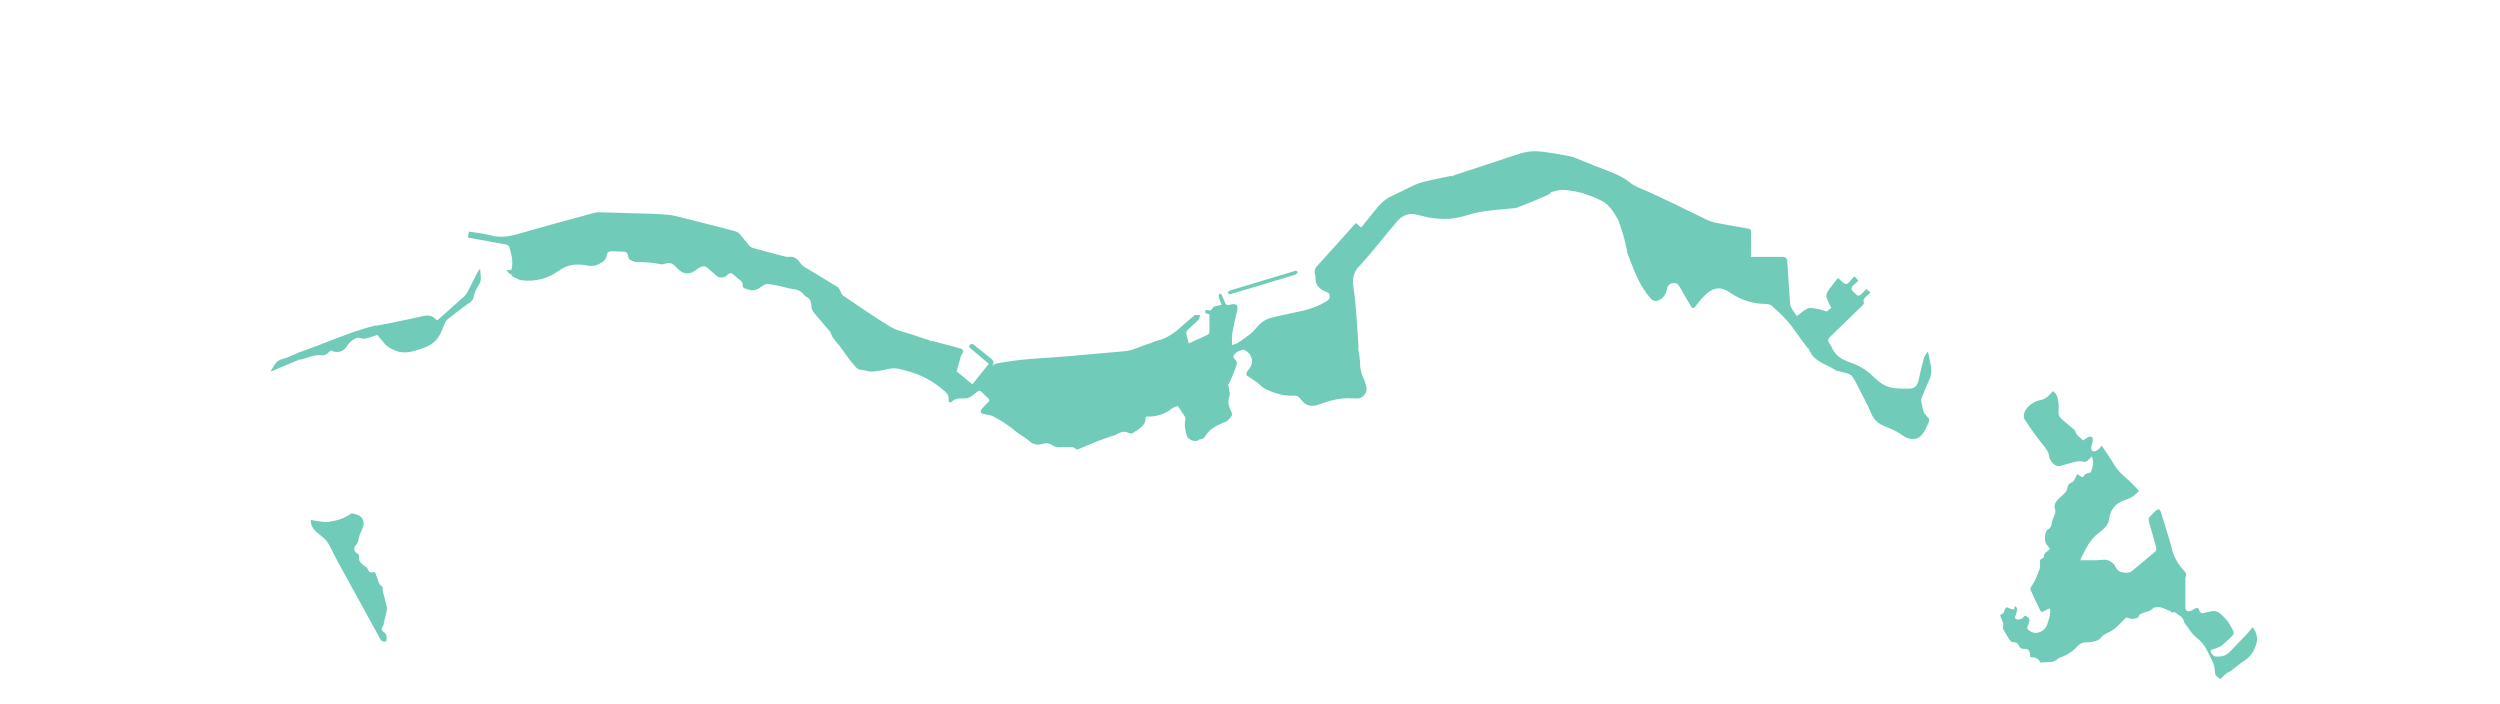
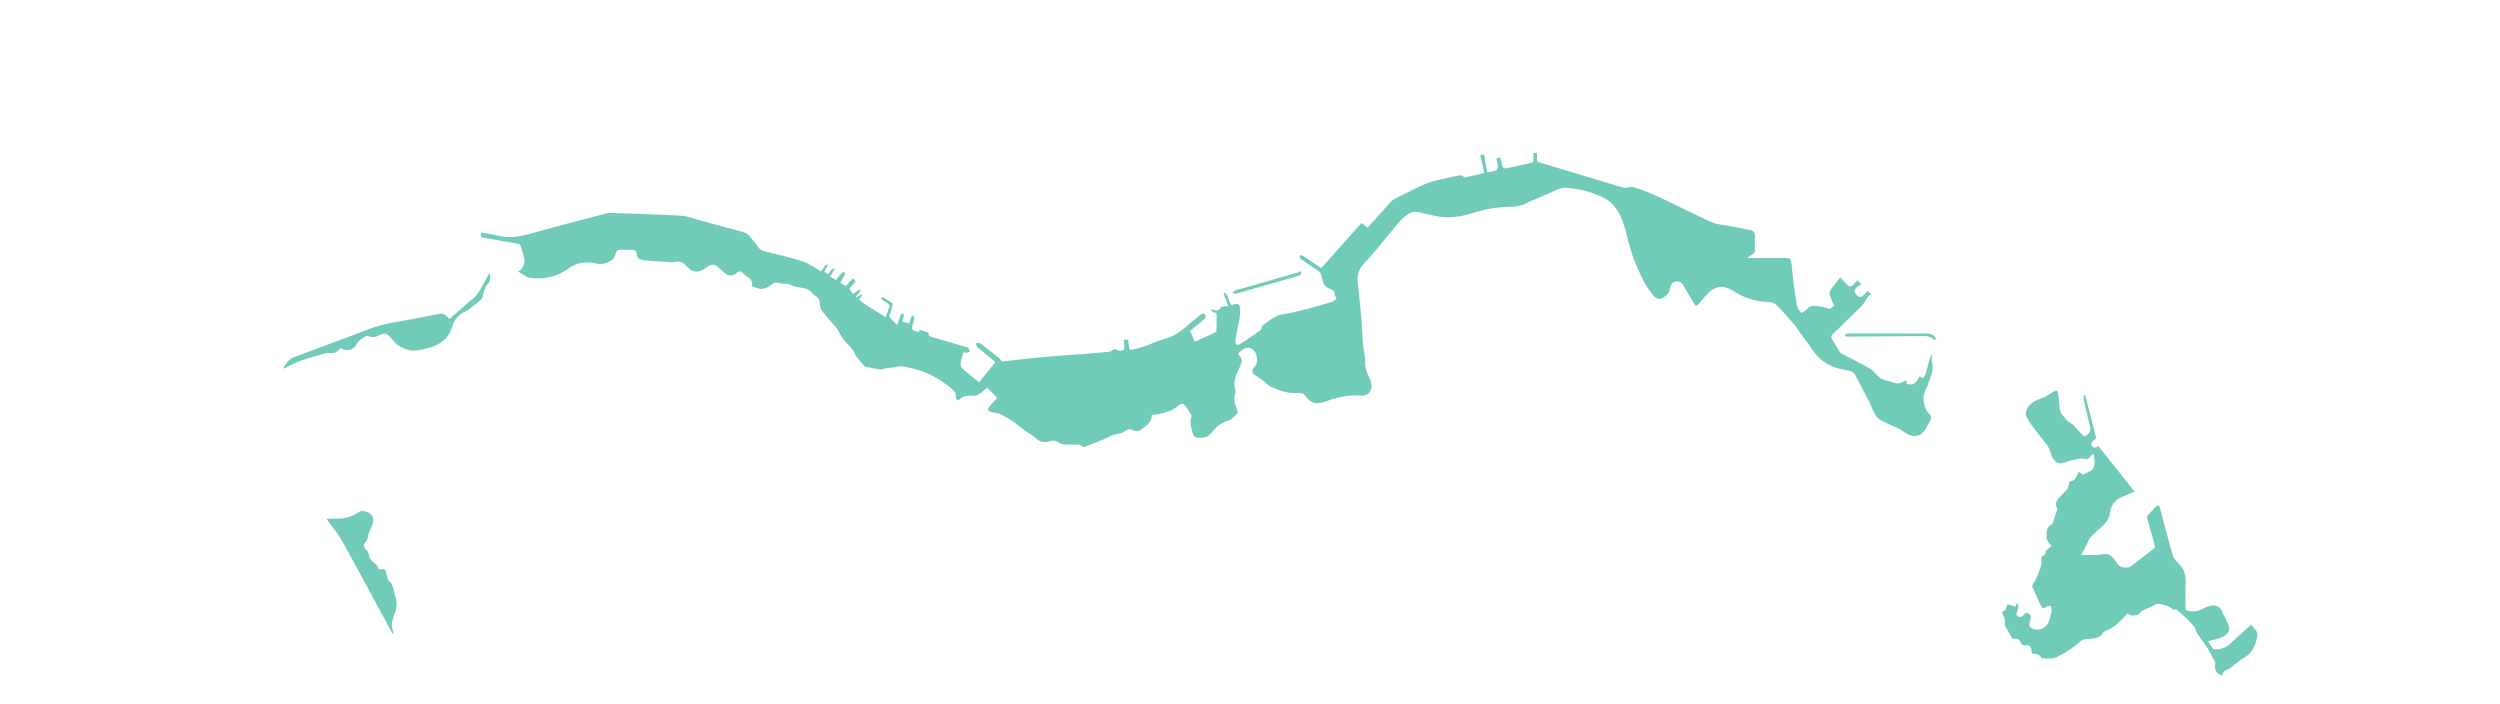
<svg xmlns="http://www.w3.org/2000/svg" width="3840" height="1080" version="1.1" id="圖層_1" x="0px" y="0px" viewBox="0 0 3840 1080" style="enable-background:new 0 0 3840 1080;" xml:space="preserve">
  <style type="text/css">
	.st0{fill:#70CCB8;}
</style>
  <g>
-     <path class="st0" d="M3460,963.3c-2.9,3.5-5.4,7-8.3,10.1c-8.9,9.4-18.1,18.7-27,28.1c-6,6.3-13.6,7.4-21.5,6.9   c-3.7-0.2-9-6.7-7.4-9.2c1.2-1.9,4.8-2.2,7.4-3.3c3.1-1.3,6.6-2.1,9.1-4.1c5.3-4.2,10.1-9.1,15-13.6c2.9-2.7,4.8-5.7,2.7-9.6   c-2.9-5.3-5.5-11.1-9.4-15.6c-14-16.3-17.1-16.4-33.8-11.8c-4.8,1.3-7.3,1.1-8.9-4.1c-1.2-3.9-3.7-4.2-7.3-1.8   c-2,1.4-4.3,2.5-6.6,3.3c-3.7,1.3-7.2-0.8-7.2-4.8c-0.2-15.3-0.1-30.7,0-46c0-0.8,0.2-1.7,0.6-2.4c1.4-2.8,0.7-4.9-1.3-7.1   c-9.4-10.1-16.8-21.3-20-35c-1.7-7.4-4.1-14.7-6.3-22c-3.5-11.6-6.8-23.2-10.7-34.7c-1.6-4.8-4.5-5.2-8.3-1.8   c-2.7,2.5-4.9,5.5-7.7,7.8c-3.2,2.7-3.3,5.5-2.2,9.2c3.9,13.4,7.6,26.8,11.2,40.2c0.4,1.4-0.3,3.9-1.4,4.9   c-12,10.3-24.1,20.5-36.4,30.5c-1.7,1.4-4.4,2.1-6.7,2.3c-8.2,0.5-15-1.7-18.7-9.9c-0.7-1.5-1.5-3.2-2.8-4.1   c-3.2-2.2-6.5-5.2-10-5.7c-5.5-0.7-11.2,0.5-16.9,0.6c-7.7,0.1-15.5,0-23.6,0c0.4-1.6,0.6-2.7,1.1-3.7c7-13.9,13.5-28.2,26.5-38   c3.7-2.8,7.5-5.7,10.5-9.2c2.5-2.9,5.1-6.6,5.5-10.2c1.9-16.8,9.9-27.1,26.1-31.9c8-2.4,14.4-7.2,20.3-13.5   c-5.2-5.4-9.9-10.8-15.2-15.6c-8.5-7.7-17.3-14.9-23.3-25.1c-5.6-9.8-12.3-19-18.8-28.9c-2.3,2.5-4,5.1-6.4,6.7   c-2.1,1.4-4.9,2.2-7.4,2.1c-0.9,0-2.5-3.4-2.4-5.2c0.1-2.8,1.4-5.6,1.9-8.4c0.4-2.5,0.8-5.3,0-7.5c-0.4-1-4-1.9-5.5-1.3   c-3.1,1.2-5.8,3.6-8.9,5.6c-3.6-4.1-9.7-6.9-11.8-13.7c-0.8-2.5-3.8-4.5-6.1-6.4c-5.1-4.4-10.5-8.5-15.4-13.1   c-3.4-3.1-5-7.2-4.4-12.1c0.4-3.8,0.4-7.7,0-11.5c-0.8-7.4-2-14.8-8.9-18.9c-5.1,6.3-10.1,12-18.4,13.6   c-9.8,1.8-17.4,7.1-23.2,15.2c-2.8,3.9-3.9,11.2-1.9,14.1c4.3,6.4,8.5,13,13,19.2c5.5,7.6,11.3,15.1,17.2,22.5   c3.6,4.6,7,9,7.7,15.2c0.4,3.3,2.3,6.6,4.4,9.3c3.5,4.6,8.1,7.2,14.3,5.4c7.6-2.3,15.2-4.6,23-6.3c3.4-0.7,7.2-0.6,10.6,0.1   c3.2,0.7,5.4,0.2,7.5-2.2c1.8-2,3.9-3.7,6.2-5.8c0.7,4.1,1.9,7.4,1.6,10.5c-0.4,4.5-1.6,9.1-3.2,13.4c-0.4,1.2-3.8,1-5.6,1.9   c-1.8,0.8-4.1,1.7-4.9,3.3c-2.2,4.2-4.4,2.2-6.7,0.5c-1-0.7-2.1-1.4-3.7-2.5c-1.6,2.9-3,5.5-4.4,8.1c-0.8,1.4-1.5,3.6-2.7,4   c-6,1.8-7.9,5.5-9,11.6c-0.7,4-5.6,7.4-9,10.7c-5.5,5.3-12.1,10.7-9.5,18.9c1.8,5.5-0.1,8.8-2,13c-1.3,3-2.5,6.2-2.8,9.4   c-0.4,4.6-2.4,7.6-6.5,9.8c-4.5,2.4-5.4,18.8-1.6,22.5c2.2,2.1,3.7,4.8,5.5,7.1c-4.5,4.2-10.1,6.1-9.7,12.5c0,0.6-1.2,1.6-2.1,1.9   c-4.6,1.4-3.9,4.7-3.6,8.4c0.3,2.9-0.1,6.2-1.1,9c-2.2,6.2-4.8,12.3-7.6,18.3c-1.2,2.7-3.4,5-4.8,7.6c-0.8,1.4-1.7,3.6-1.2,4.8   c4.8,10.7,9.9,21.3,15,31.9c1.4,3,3.4,2.4,5.7,1c2.6-1.5,5.3-2.8,7.9-4.1c0.6,0.3,1.1,0.6,1.7,1c-0.3,4,0.2,8.2-1,11.9   c-3.1,9.5-3.7,20.1-16.6,23.9c-7.1,2.1-11.3-0.6-15.8-3.8c-4-2.8-0.4-6.6,0.5-9.9c0-0.2,0-0.3,0.1-0.5c1.9-4.2,1.2-7.3-3-10.1   c-4.4-2.9-4.8,1.1-7.2,2.6c-2.3,1.5-6.1,2.3-8.7,1.5c-3.7-1.1-1.8-4.6-1-7.2c0.6-2.1,1.4-4.1,1.6-6.2c0.3-2.7,0.2-5.6-3.5-6.8   c-0.2,1.7-0.4,3.1-0.7,5.4c-3-0.8-5.9-1-8.1-2.3c-3.1-1.9-4.8-1.6-6.1,1.7c-0.8,1.9-1.5,3.8-2.3,5.8c-1.7,1.1-3.7,2.4-5,3.2   c1.3,7.2,6.8,11.9,4.2,18.8c-0.4,1.1,0.6,2.8,1.3,4.1c2.9,5.2,5.7,10.4,9,15.3c1.2,1.7,3.8,3.6,5.6,3.5c4.7-0.3,7.2,1.8,8.8,5.6   c1.5,3.5,3.9,4.8,7.8,4.6c5.8-0.4,8.4,2.1,9.2,7.9c0.2,1.6,0.3,3.2,0.4,4.8c6.8,0.2,12.6,1.4,15.3,8.2c5.1-0.3,10.3-0.4,15.5-0.8   c2.1-0.2,4.4-0.4,6.3-1.4c3.2-1.6,5.9-4.6,9.2-5.7c10.7-3.3,19.2-9.8,26.7-17.6c3.5-3.6,7-5.2,11.6-5.5c2.3-0.1,4.7,0.3,7-0.1   c6.1-1.2,12.5-1.7,16.9-7c1.6-1.9,3.5-3.9,5.6-5.1c3.8-2.3,8.1-3.8,11.9-6.2c3-1.9,5.6-4.4,8.2-6.8c4.8-4.5,9.4-9.2,13.2-13   c3.5,1,6,2.1,8.5,2.2c2.6,0.1,5.2-0.7,7.8-1.3c0.9-0.2,2.2-0.9,2.3-1.5c0.6-4.1,4.1-5.1,7.1-6.3c5.4-2.2,11.6-2.6,15.7-7.6   c0.7-0.8,2.5-0.6,3.7-1c4.4-1.2,8.5,0,12.5,1.6c3.4,1.4,6.7,2.8,10.1,4.4c1.3,0.6,3,2.5,3.6,2.2c4-2.5,5.3,1.4,7.8,2.7   c5.3,2.7,8.9,6.5,10,12.4c0.1,0.3,0.3,0.6,0.5,0.9c5.8,6.9,9.6,15.2,17,21.1c7.3,5.9,13.6,12.8,18,21.9   c4.8,10.2,11.3,19.6,11.4,31.2c0.1,7.3,4.8,9.3,8.7,11.8c3.3-3.3,5.8-6.2,8.8-8.6c2-1.6,4.8-2.3,6.9-3.9   c7.3-5.4,14.2-11.5,21.8-16.4c8.5-5.5,13.1-13,16.6-22.2C3468.6,981.6,3466.9,972.1,3460,963.3z" />
-     <path class="st0" d="M2961.7,541.4c-0.4-0.2-0.9-0.5-1.3-0.7c-1.8,3-4.3,5.9-5.2,9.1c-3,10.8-5.6,21.8-7.9,32.8   c-2.2,10.5-6.4,14.6-16.8,14.4c-8-0.1-16.1,0-23.9-1.3c-9.1-1.6-17-6.1-23.9-12.5c-6.4-5.9-12.9-12.2-20.2-16.8   c-7.2-4.6-15.4-7.9-23.5-10.8c-11.8-4.2-20.9-10.9-25.8-22.8c-0.9-2.1-2.3-4-3.6-6c-2.3-3.4-2-6.2,1.2-9.2   c16.2-15.6,32.3-31.3,48.4-46.9c2.4-2.3,4.9-4.3,3.1-8.4c-0.5-1.2,1-3.7,2.2-5c2.5-2.8,5.5-5.1,8.6-7.9c-2.6-2.2-4.4-3.8-6.2-5.4   c-1.7,1.6-3.1,2.8-4.3,4.1c-8.1,8.5-7.9,7.7-16,0c-3.5-3.4-3.5-6.3,0-9.6c2.6-2.5,5.3-4.9,8-7.4c-2.3-2.4-4-4.2-6.3-6.7   c-3.1,3.4-5.9,6.5-8.7,9.6c-2.6,2.9-5.4,2.9-8.2,0.3c-2.8-2.5-5.6-5-8.3-7.4c-4.8,6.2-9.3,11.9-13.8,17.7   c-3.5,4.4-5.2,9.3-2.9,14.7c1.9,4.5,4.2,8.8,6.4,13.5c-2.3,1.9-4.9,3.9-7,5.7c-5.1-1.5-9.8-3.3-14.6-4.1   c-4.8-0.8-10.5-2.4-14.6-0.6c-6,2.6-11,7.6-16.6,11.8c-2.3-3.3-4.5-6.6-6.8-9.9c-1.6-2.4-3.2-5.3-3.4-8.1   c-1-10.1-1.5-20.2-2.2-30.3c-0.8-11.8-1.4-23.5-2.3-35.3c-0.5-5.9-2.5-7.5-8.2-7.5c-15.8,0-31.7,0-47.5,0l0,0   c0.1-13.3,0.2-26.6,0.1-40c0-1.1-2-3-3.3-3.2c-10.2-1.9-20.6-3.3-30.8-5.4c-11.4-2.4-23.2-3.1-34-8.4   c-29.7-14.6-59.5-29.1-89.6-42.9c-9.9-4.5-20.4-7.6-29-14.6c-9.1-7.4-19.5-12.3-30.5-16.4c-16.4-6.2-32.6-12.9-48.9-19.4   c-3.7-1.5-7.3-3.3-11.1-4c-13.3-2.5-26.7-5-40.1-6.8c-12-1.7-24.2-1.6-35.9,2c-13.1,4-26.1,8.5-39.1,12.8c-21.3,7-42.7,13.9-64,21   c-1,0.3-2.4,1.3-3.2,2.1c-0.1-0.4-0.2-0.9-0.3-1.3c-11.1,2.3-21.7,4.2-32.3,6.7c-7.5,1.7-15.2,3.4-22.2,6.4   c-12.6,5.4-24.7,12.1-37.2,17.8c-9.2,4.2-16.2,9.9-22.8,18.1c-8.1,10.2-16.4,20.4-24.7,30.5c-2.8-2.4-5.3-4.5-8-6.9   c-1.3,1.4-2.5,2.5-3.6,3.8c-18.8,20.9-37.5,42-56.5,62.7c-3.1,3.4-3.8,6.8-3.2,10.8c0.3,2.1,1.3,4.2,1.2,6.3   c-0.5,12.6,7,18.8,17.6,22.5c3.4,1.2,4.2,3.4,4.2,6.8c-0.1,4.3-2.9,6.1-5.9,7.9c-10.9,6.4-22.6,11-35,13.8   c-16.5,3.7-33.1,6.9-49.5,11.1c-9.1,2.3-16.5,8.2-22.6,15.5c-2.5,3-5,6.2-8.1,8.6c-6.6,5.1-13.4,9.9-20.3,14.5   c-2.3,1.5-5.3,1.9-8.5,3.1c0-6.5-0.7-11.9,0.1-17c2.1-12.1,4.9-24,7.7-36c0.8-3.5,1.3-7.3-1.6-9c-2.3-1.4-6.2-0.8-9.2-0.1   c-3.9,0.9-6.7,1-8.2-3.6c-0.9-3-2.3-5.9-3.7-8.7c-1-2.1-1.5-5.6-4.9-3.9c-0.9,0.4-0.9,4-0.3,5.9c1,3.4,2.7,6.7,4.2,10.4   c-1.9,0.5-3.3,1-4.7,1.2c-4.5,0.7-8.9,1.3-10.8,6.4c-0.3,0.7-2.1,1.3-3.2,1.3c-2.4-0.1-5.7-2.5-6.6,1.4c-0.9,4,3.2,3.2,5.4,4.1   c0.3,0.1,0.5,0.4,1,0.8c0,8.9,0.1,18.1-0.1,27.3c0,1.3-1.6,3.2-2.9,3.8c-9.3,4.4-18.7,8.6-28.7,13.2c-1.5-5.6-3-10.5-3.9-15.5   c-0.3-1.5,0.6-3.9,1.8-5c5.5-5.3,11.6-10.1,16.9-15.6c1.7-1.7,1.7-5,2.5-7.6c-2.6,0-5.2-0.1-7.8,0c-0.7,0-1.3,1-1.9,1.5   c-5.1,4.3-10.2,8.5-15.2,13c-11.9,10.8-24,21-40.2,24.8c-4.8,1.2-9.3,3.6-14.1,5c-12.4,3.6-23.7,10.4-36.9,11.4   c-29,2.3-58,5.3-86.9,7.7c-32.6,2.7-65.4,3.5-97.8,9.1c-6.5,1.1-13.6,1.3-18.8,5.5c0-0.1,0.1-0.1,0.1-0.2c3.3-4.2,3-7.2-1.2-10.5   c-8.7-7-17.5-13.9-26.1-21c-2.7-2.2-4.6-2.9-7,0.1c-2.4,3.1,0.4,4.1,2,5.5c9,7.7,18,15.2,27.3,23.1c-8.5,10.6-16.7,20.9-25.2,31.5   c-8.8-7.2-17.1-14.1-24.2-19.9c1.9-6.9,3.5-12.5,5.1-18.1c0.7-2.5,1-5.5,2.5-7.4c4-5,3.1-8.5-3.2-10.1   c-13.4-3.6-26.9-7.1-40.3-10.7c-2.1-0.6-3.7-0.6-5,0c0.1-0.3,0.2-0.6,0.2-0.9c-8.1-2.7-17.4-5.8-26.8-9   c-11.4-3.9-23.9-6.1-34.1-12.2c-25-15.1-49-31.9-73.2-48.3c-1.8-1.2-2.5-4.3-3.7-6.4c-1.3-2.1-2.1-5-4-6.2   c-17.2-10.7-34.6-21-51.9-31.5c-2-1.2-3.8-3.1-5.2-5c-4.4-6.2-9.3-11.2-17.8-10.1c-2.1,0.3-4.4,0-6.4-0.5   c-16.3-4.2-32.6-8.5-48.8-13c-2.1-0.6-4.3-1.9-5.7-3.5c-5-5.8-9.5-12-14.6-17.7c-1.7-2-4.2-3.8-6.7-4.5   c-24.6-6.5-49.2-12.8-73.9-18.9c-10.1-2.5-20.2-5.7-30.5-6.6c-17.2-1.6-34.5-1.6-51.8-2.2c-15-0.5-29.9-1-44.9-1.3   c-5.2-0.1-10.7-0.7-15.7,0.6c-38.7,10.4-77.4,21-116,32.1c-14.2,4.1-28,6.7-42.8,2.6c-10.9-3-22.3-4-34-5.9   c-0.5,3.3-0.9,6.2-1.4,9.3c4.8,0.8,9,1.6,13.2,2.3c15.1,2.7,30.2,5.4,45.3,8.3c1.7,0.3,4.3,1.7,4.7,3.1c3.6,11.5,6.7,23.2,3.6,35.7   c-2.4,0.2-4.8,0.4-7.5,0.6c2.7,4.6,5.9,6.7,9.4,7.4c-0.4,0.1-0.8,0.2-1.2,0.3c-0.2,0.4-0.5,0.7-0.7,1.1c5.3,2.3,10.5,6,16,6.7   c20.7,2.5,40-2.4,56.9-14.8c13.8-10.1,28.8-10.9,44.6-7.7c6.4,1.3,11.9,0.3,17.6-2.8c5.5-3,10.4-6.1,11.2-13.1   c0.6-4.6,3.9-6.3,8.2-6.2c6,0.2,11.9,0.6,17.9,0.7c4.7,0.1,6.2,2.8,6.8,6.9c0.3,1.9,1.2,4.6,2.7,5.3c3.3,1.8,7.2,3.8,10.9,3.8   c12.3-0.2,24.4,0.7,36.5,3.3c1.9,0.4,4.2,0.1,6-0.6c5.6-2.4,11-1.6,15.4,2.8c1.8,1.8,3.6,3.5,5.3,5.3c6.5,6.7,16.7,9.7,26.4,1.9   c2.7-2.2,5.7-4.1,8.8-5.5c3.3-1.5,6.6-1.4,9.6,1.4c5,4.6,10.2,9,15.4,13.4c3.4,2.9,12.4,1.7,14.9-1.8c2.2-3,6.5-4,8.6-2.1   c3.4,3,6.8,6.2,10.5,8.8c3.3,2.3,5.5,4.9,5,9c-0.3,2.7,1.1,3.8,3.4,4.5c2.1,0.6,4.1,1.2,6.1,2c8.5,3.2,15.4-2,21.3-6.1   c3.9-2.7,6.6-3,10.5-2.3c3.1,0.5,6.2,0.8,9.3,1.4c4.1,0.8,8.2,1.9,12.3,2.8c4.4,1,8.8,2.6,13.3,3c6.2,0.6,11.6,2.3,16,6.8   c2.1,2.1,4,4.7,6.6,6c5.4,2.9,6.4,7.4,6.6,12.8c0.1,2.7,0.5,5.8,2,8c3.1,4.6,7,8.8,10.6,13.1c4.7,5.5,9.5,11,14.2,16.6   c1.4,1.6,2.8,3.4,3.5,5.4c2.5,7.7,8.5,12.9,13.2,19c3.9,5.1,7.5,10.4,11.3,15.6c1.1,1.6,2.2,3.3,3.4,4.8c2.5,3.1,5.1,6.3,7.8,9.3   c1.8,2,3.6,4.6,5.9,5.6c3.4,1.4,7.4,1.6,11.1,2.3s7.5,2.1,11.2,1.7c8-0.8,16-2,23.7-4c11-2.9,21.1,0.8,31.2,3.6   c19.4,5.3,36.9,14.5,52.4,27.7c5.2,4.4,10.6,7.9,9.3,16.1c-0.4,2.6,2.2,5.5,4.7,3c5.4-5.5,11.8-5.5,18.5-5.1   c6.3,0.3,11.2-2.4,15.7-6.3c1.9-1.6,3.9-3,5.9-4.6c2.3-1.8,4.1-1.4,6,0.7c3.1,3.3,6.2,6.5,9.6,9.5c2.8,2.5,2.8,4.2,0,6.8   c-3.7,3.3-7,7.1-10.1,10.9c-0.9,1.1-1.2,3.6-0.6,4.8s2.7,1.7,4.3,2.1c4.8,1.2,10.1,1.2,14.3,3.4c12.4,6.3,24,14,34.7,23.1   c6.6,5.6,14.9,9.2,21.1,15c6.5,6.1,13.2,6.4,20.6,4.2c5.4-1.6,10.3-1,14.7,2.1c3.5,2.5,7.1,3.3,11.2,3c3-0.2,6-0.2,9,0   c5.6,0.4,11.8-1.9,16.4,3.4c0.3,0.4,1.6,0.3,2.3,0.1c10.4-4.2,20.7-8.7,31.1-12.8c6.1-2.4,12.3-4.5,18.4-6.7   c3.3-1.2,7.1-1.6,10-3.4c5.8-3.5,11.3-5.9,18.1-2.6c2,1,5.5,1.6,7,0.5c8.9-6.4,20.7-10.8,19.6-24.8c0.7-0.3,1-0.4,1.3-0.5   c0.8-0.1,1.7-0.1,2.5-0.1c13.5-0.1,25.7-3.5,36.4-12.2c2.5-2.1,6.2-2.7,9.4-4.1c3.8,5.6,7.3,10.6,10.5,15.8   c0.9,1.4,1.6,3.6,1.2,5.1c-2.2,8.3-0.1,16.1,1.9,24c1.9,7.4,13.3,11.6,19.5,6.9c0.6-0.5,1-1.3,1.3-2.2c0,0.6-0.1,1.2-0.1,1.8   c3.1-0.1,4.5-1.3,5.2-3c0.3,0.4,0.6,0.7,0.9,1.1c6.9-14,19.5-19.7,32.6-25.1c4.1-1.7,7.9-6,10.1-10c1.1-2.1-1.3-6.5-2.7-9.6   c-3-6.7-3.5-13.3-0.9-20.3c0.7-1.7,0.2-3.9,0-5.9c-0.6-3.8-1.3-7.5-2.1-11.8c0.1,0,0.3-0.1,0.4-0.1c1-0.4,1.5-2.2,2.1-3.5   c2-4.7,4-9.4,5.9-14.1c1.8-4.6,3.7-9.2,4.8-14c0.4-1.8-0.6-4.8-2-6c-4.3-3.6-4.4-6.5,0.1-9.7c0.4-0.3,0.6-0.9,1.4-2.2   c3.5-1.3,7.1-2.7,10.6-4c0.4,0.3,0.6,0.5,0.9,0.6c10,4,14.9,14.2,11.1,24.1c-1.3,3.3-4.2,5.9-5.9,9c-1.3,2.5-3,5.2,1,7.5   c5.1,3,9.9,6.5,14.6,10c4.3,3.1,7.9,7.5,12.6,9.7c12.6,5.9,25.8,10.4,39.9,10.1c0,0.1,0,0.2,0,0.3c0.1-0.1,0.3-0.2,0.4-0.3   c0.9,0,1.8-0.1,2.8-0.1c4.7-0.3,7.5,1.2,10.3,5c7.7,10.7,16.3,12.9,28.6,8.5c16.6-6,33.5-10.7,51.5-9.3c2.2,0.2,4.4-0.2,6.5,0.1   c7.7,1.2,16.9-7.9,14.8-16.8c-1.1-4.6-2.3-9.3-4.3-13.6c-3.3-7.2-5.4-14.3-5.5-22.4c0-8-1.8-16.1-3-24.9c0.2-0.1,0.5-0.1,0.7-0.2   c-1-15.3-1.9-30.7-3.1-46.1c-1.1-13.4-1.9-26.8-3.9-40.1c-2.1-13.9-3.9-26.3,7.6-38.6c20.5-22,38.7-46.2,58.3-69   c7.3-8.5,16.8-13.6,28.8-11c9.4,2.1,18.6,5.1,28.1,6c10.4,1,21.3,1.5,31.6-0.1c13.5-2.1,26.4-7.5,39.9-9.8   c16-2.7,32.2-3.6,48.4-5.3c2.9-0.3,6-0.4,8.7-1.5c14.1-5.6,28.4-11.1,42.2-17.4c6.6-3,8.4-3.2,8.6-6c6.4-1.4,12.4-3.8,18.3-3.6   c15.7,0.8,31.1,4.5,45.7,10.4c5.4,2.2,10.7,4.4,15.7,7.2c11,6.2,17.1,16.8,23.4,27.7c0.1,0,0.2,0,0.2-0.1   c2.6,7.6,5.2,14.8,7.4,22.1c2.2,7.6,4.3,15.3,5.7,23c0.3,1.4,0.8,2.4,1.4,3.1c-0.5,0-1,0.1-1.4,0.1c2,5.4,3.6,10.4,5.6,15.3   c8.3,20.6,16.1,41.5,31.7,58.2c4,4.3,9,4.8,14.1,1.7c6.8-4.1,9.7-10.3,11.1-17.8c1-5.5,5.3-7.4,10.2-7.7c4.5-0.3,7,2.4,9.1,6.2   c5.6,10.1,11.6,20.1,17.5,30c1.7,2.9,3.8,2.9,5.9,0.3c3-3.7,5.9-7.6,9-11.2c14.1-16.2,26.6-23.5,45.1-10.3c0.3,0.2,0.6,0.4,0.8,0.5   c16.2,10.5,33.8,16.6,53.3,16.5c3.4,0,7.7,1.1,10.1,3.3c8.4,7.5,16.8,15.3,24.2,23.7c6.9,8,12.7,17,19,25.5   c4,5.4,8.1,10.8,12.3,16.4c0.2-0.2,0.4-0.4,0.7-0.5c6.6,20.1,25.8,23.4,40.6,32.8c0.1,0.2,0.2,0.5,0.3,0.8   c6.3,1.6,13.1,3.1,19.7,5.2c2.6,0.8,5.5,2.6,6.9,4.8c3.3,4.9,5.9,10.3,8.6,15.6c6.8,13.3,14,26.4,19.8,40.2   c1.8,4.3,4.1,7.9,6.8,10.9c0.8,0.9,1.6,1.7,2.5,2.4c3.2,2.8,6.9,5,11.3,6.7c5.9,2.3,11.6,4.8,17.3,7.6c3.1,1.5,5.9,3.5,8.7,5.5   c6.7,4.9,14.3,8,22.3,6c0.6-0.2,1.2-0.4,1.8-0.6c4-1.5,7.7-4.9,11.1-10.6c2.3-3.8,4.1-7.9,5.8-12c0,0,0-0.1,0.1-0.1   c0.4-0.7,0.6-1.4,0.8-2c0-0.1,0.1-0.1,0.1-0.2c1.4-3.3,0.8-5.6-1.4-7c-0.5-0.8-1.2-1.5-1.9-2.3c-1.9-2-3.9-4.2-4.7-6.8   c-1.6-5-2.6-10.3-3.5-15.5c-0.3-1.6-0.1-3.6,0.5-5.1c4-10,8-20,12.5-29.8c3-6.6,2.7-13.3,1.7-20   C2964.5,554.7,2963,548.1,2961.7,541.4z" />
-     <path class="st0" d="M587.9,907.7c-0.2-0.6-0.1-1.3,0-2c0.4-3.1-0.6-5.1-3.4-6.9c-1.8-1.1-2.6-3.9-3.5-6c-1.5-4-2.6-8.2-4.2-12.2   c-0.4-1-2.3-2.5-2.9-2.2c-5.8,2.6-7.9-0.7-9.6-5.4c-0.4-1.2-2.2-2-3.3-2.9c-2.5-2.1-5.5-4-7.5-6.5c-1.5-1.9-2.7-5-2.2-7.1   c0.9-3.6-0.3-5.2-3.2-6.7c-4-2.1-5.4-8.7-2-11.8c3.5-3.1,4.1-6.8,4.8-10.9c0.7-3.5,2.2-6.8,3.5-10.2c1.1-2.8,2.7-5.4,3.4-8.2   c2.5-9.1-1.7-16.3-10.7-18.5c-1.6-0.4-3.2-1.1-4.8-1.3c-1.2-0.2-2.7-0.3-3.5,0.3c-9.6,6.8-20.4,10.4-32,12c-2.6,0.4-5.3,1-7.9,0.7   c-7.2-0.8-14.3-2.1-21.6-3.3c-0.3,10.7,6.5,17.3,14.2,23.1c5.8,4.4,11,9.1,14.3,15.6c4.6,9.2,9.2,18.4,14.1,27.4   c21.2,38.8,42.7,77.4,63.8,116.2c2.6,4.8,5.5,5.3,9.8,4c0.9-5.8,0.8-10.8-4.4-14.5c-2.8-2-3.8-4.7-1.2-8c1.2-1.6,1.4-4,1.9-6.1   c1.6-6.6,3.2-13.2,4.5-19.8c0.3-1.6,0.1-3.3-0.3-4.9C592.2,923.6,590,915.7,587.9,907.7z" />
-     <path class="st0" d="M1892.2,451.1c22.6-6.8,45.3-13.5,67.9-20.3c10-3,20-5.9,29.8-9.1c1.5-0.5,2.5-2.5,3.7-3.8   c-1.1-0.8-2.1-1.6-3-2.2c-1.7,0.5-2.8,0.9-3.9,1.2c-28.3,8.5-56.7,17-85,25.5c-4.6,1.4-9.2,2.7-13.7,4.4c-1,0.4-1.5,2.1-2.2,3.3   c1.2,0.7,2.3,1.6,3.5,1.9C1890.2,452.1,1891.2,451.4,1892.2,451.1z" />
-     <path class="st0" d="M732.7,419.6c-5,9.7-9.8,19.6-14.8,29.4c-1,2-2.5,3.9-4.1,5.5c-5.6,5.2-11.4,10.2-17.1,15.3   c-8.3,7.4-16.6,14.8-24.9,22.3c-1.3-0.9-2.4-1.4-3.1-2.2c-5.6-6.1-12.2-5.9-19.7-4.2c-17.1,3.9-34.3,7.3-51.5,10.9   c-6.7,1.4-13.5,2.5-20.2,3.8c-0.1-0.2-0.1-0.4-0.1-0.7c-42.4,10.6-80.9,29.3-121.3,42.7c0.1,0.8,0.2,1.4,0.3,2   c-0.1-0.5-0.3-1-0.4-1.5c-7.7,3.1-14.8,6.8-22.2,8.6c-10.7,2.6-13.3,11.7-18.1,19.4c14.2-6,28.5-12,43.1-18.1   c-0.1-0.4-0.3-0.9-0.4-1.3c1,1.6,2.6,1.2,6.9,0c9.2-2.5,18.1-6.9,28-5.8c5.1,0.6,9-1.4,12.4-5c0.9-0.9,1.9-1.8,2.9-2.6   c8.4,5,19.3,2.6,24-5.6c3-5.3,7.1-9,12.2-12c3-1.7,5.8-2.4,9.4-1c2.6,1,5.9,1,8.6,0.3c5.7-1.4,11.3-3.5,17.3-5.5   c1.2,2.2,2.7,4.2,4.6,6.1c1.6,1.7,3.3,3.3,4.6,5.3c4.2,6.5,10.9,9.6,17.5,12.5c10.4,4.6,20.9,3.5,31.6,0.3   c11.2-3.4,22.4-6.5,30.8-15.2c6.3-6.6,9.7-14.9,12.8-23.4c1.3-3.6,3.3-7.5,6.1-9.8c9.8-8,20.2-15.4,30.3-23.1   c1.3-1,3.1-1.5,4.2-2.7c1.9-2.1,4.4-4.3,4.8-6.8c1.2-7.8,4.6-14.4,8.9-20.8c1.5-2.3,2.4-5.4,2.4-8.2c0.1-5.1-0.7-10.3-1.1-15.7   C735.8,415,734,417.1,732.7,419.6z" />
+     <path class="st0" d="M1769,637.4c0.8,10.6-7.1,15.2-14.1,20.9c-4.7,3.8-9.1,5.1-14.3,2.5c-4.7-2.3-9.1-1.7-12.9,1.3   c-5.3,4.3-11.8,4.3-17.9,6.1c-5.4,1.5-10.3,4.8-15.5,7c-9.7,4-19.6,7.7-29.4,11.4c-0.5,0.2-1.5,0.1-1.8-0.3   c-4-4.7-9.5-3.1-14.5-3.3c-2.7-0.1-5.3-0.1-8,0c-5.4,0.2-10.3-0.2-15-3.7c-3.6-2.7-8.1-2.9-12.8-1.5c-7.6,2.2-14.4,2-21.1-4.2   c-6.6-6.2-15.4-9.9-22.3-15.9c-9.9-8.6-20.7-15.5-32.3-21.3c-4.2-2.1-9.5-2.2-14.2-3.4c-1.7-0.4-4-1.1-4.7-2.4   c-0.7-1.2-0.3-3.9,0.7-5.1c3.2-4,6.8-7.7,10.4-11.3c2-2,2.2-3.4,0.2-5.4c-4.3-4.2-8.4-8.6-13-13.3c-3.1,2.4-5.9,4.6-8.7,6.9   c-4.1,3.3-8.3,5.9-13.9,5.6c-7.2-0.3-14.1-0.3-19.9,5.4c-2.5,2.4-6.1,0.2-5.8-3.4c0.5-6-2.3-9.7-6.8-13.3   c-16.7-13.6-34.8-24.5-55.8-29.7c-9.9-2.4-19.6-6.2-30.2-3.2c-5.3,1.5-11.2,0.8-16.5,2.4c-9.9,3-19-1.8-28.4-2.4   c-2.1-0.1-4.2-3.3-6-5.3c-2.8-3.1-5.4-6.5-8.1-9.7c-0.7-0.9-1.8-1.7-2.1-2.7c-3.8-11.4-14.4-17.7-20.5-27.4   c-1.2-1.9-2.5-3.8-3.6-5.8c-1.4-2.4-2.3-5.2-4.1-7.4c-4.4-5.6-9.2-10.8-13.8-16.3c-3.7-4.4-7.7-8.7-10.9-13.5   c-1.5-2.3-1.9-5.6-2-8.5c-0.3-5.1-1.4-9.3-6.2-12.2c-2.8-1.7-5-4.3-7.4-6.7c-4.4-4.3-9.8-5.9-15.7-6.6c-4.2-0.5-8.6-1-12.3-2.8   c-4.8-2.3-9.6-3.4-14.8-3.2c-2.6,0.1-5.3-0.6-7.8-1.2c-3.8-0.9-6.1-0.5-9.8,2.4c-5.1,4-11.6,7.9-19.1,6.6   c-3.7-0.7-7.2-2.4-11.2-3.8c1.9-8.3-3.2-12.3-9.2-15.9c-2.3-1.4-4.2-3.5-6.1-5.6c-2-2.2-6.1-1.7-8.6,1.2   c-3.5,4.3-12.4,4.7-16.5,1.1c-4.9-4.4-9.8-9-15.3-12.7c-2-1.4-5.8-1.3-8.3-0.5c-3.2,1.1-6,3.5-8.8,5.5c-9.3,6.5-17.9,5.9-26.1-2.1   c-1.8-1.7-3.5-3.5-5.3-5.3c-4.1-4.1-9.5-4.2-15.1-2.9c-4.5,1.1-9.6,0-14.5-0.3c-9.7-0.6-19.5-1.2-29.2-2c-2.6-0.2-5.3-0.6-7.8-1.5   c-3.4-1.2-5.9-3.4-6-7.6c-0.1-4.7-2.8-7.2-7.5-7.3c-6.2-0.1-12.3,0-18.5-0.2c-3.6-0.1-5.2,1.8-6.4,5c-1.3,3.6-2.5,8.2-5.2,10.1   c-7.1,4.9-15.1,8.3-24.3,6.1c-16-3.9-30.8-1.7-44.4,8.3c-17.2,12.6-37,16.4-57.7,13.6c-6.2-0.8-11.8-6-18.5-9.6   c7-3.3,11.1-12.8,9.5-19.8c-1.6-6.6-3.4-13.2-5.5-19.7c-0.4-1.4-2.5-2.9-4-3.1c-18.9-3.5-37.9-6.7-57.2-10.1c0-2.1,0-4.3,0-7.2   c8.6,1.5,17.1,2.3,25.2,4.5c18,5,34.9,1.7,52.4-3.2c38.4-10.8,77-20.6,115.6-30.8c2-0.5,4.3-0.8,6.4-0.7   c35.8,1.3,71.5,2.3,107.3,4.2c8.6,0.5,17.1,3.8,25.6,6.1c23.1,6.2,46.1,12.9,69.2,18.8c5.9,1.5,9.6,4.6,13.1,9   c3.6,4.6,7.5,8.9,10.7,13.8c3.1,4.8,7.6,6.5,12.7,7.7c18.4,4.6,36.8,8.9,55,14.3c7,2.1,13.3,6.6,19.8,10.1c3.2,1.7,6.2,3.9,9.2,5.7   c4.5-2.9,3.9-10.3,11.3-10.4c-2,3.6-4,7.3-6.1,11.1c2,1.3,3.8,2.5,5.6,3.7c3.9-2.1,3.7-8.7,10.8-8.8c-1.5,2.8-2.5,4.7-3.6,6.6   c-1.1,1.8-2.3,3.6-3.7,5.7c2.8,1.7,5.3,3.3,8.8,5.4c3.5-4.1,7-8.1,10.8-12.6c1.1,0.6,2.5,1.5,4,2.3c-2.6,5.1-5.1,9.8-7.7,14.8   c3.1,1.9,5.3,3.3,8,5c3.5-3.8,6.9-7.5,10.7-11.7c1.6,1.3,3,2.5,4.8,4c-3.5,3.9-6.6,7.5-9.9,11.3c1.9,3,3.6,5.7,5.4,8.5   c3.7-2.5,7.1-4.7,10.4-7c0.5,0.6,1,1.1,1.5,1.7c-1.1,1.6-2.1,3.4-3.4,4.9c-1.2,1.4-2.8,2.6-4.2,3.9c0.3,0.5,0.6,1.1,0.9,1.6   c2.7-1.5,5.4-3,8.2-4.5c0.4,0.4,0.8,0.9,1.2,1.3c-1.5,1.9-3.1,3.7-5.2,6.2c11.9,11.3,27.2,17.8,41,27.7c2.2-6.2,4.3-11.7,5.9-17.4   c0.3-1-1.2-2.9-2.3-3.7c-3.4-2.6-7.1-4.8-10.7-7.2c0-0.5-0.1-1-0.1-1.5c1.4-0.2,3.2-1,4.2-0.5c4.8,2.9,9.4,6.2,14.3,9.5   c-2,6.8-4,13.5-5.9,19.8c3.9,4.1,7.6,8,12.2,12.9c2.1-6.1,3.6-10.8,5.5-15.4c0.5-1.3,2.3-2.1,3.5-3.1c0.4,1.4,1.4,2.9,1.2,4.3   c-0.4,2.9-1.4,5.7-2.2,8.8c3.6,1,6.8,1.9,10.4,3c1.1-3.4,1.9-6.5,3.2-9.5c0.5-1.1,2-1.8,3-2.6c0.6,1.4,1.8,2.8,1.6,4   c-0.7,4.2-1.7,8.4-2.9,12.5c-1.2,4.1,0.4,6.2,4.4,7.1c1.6,0.4,3.2,1,5,1.6c0.7-1,1.4-2.1,2.2-3.3c4.5,1.4,8.9,2.8,13.7,4.3   c-1.4,4,0.7,5.4,4.2,6.4c17.4,5,34.8,10.2,52.1,15.3c1.4,0.4,3.4,0.5,4.2,1.4c1.3,1.6,1.9,3.8,2.7,5.8c-1.8,0.7-3.6,1.7-5.4,2.1   c-1.2,0.3-2.6-0.4-4.5-0.8c-1.7,6.2-3.9,12.1-4.6,18.3c-0.3,2.4,2.2,5.9,4.3,7.8c7.8,6.8,15.9,13.1,24.3,19.9   c8.3-10.3,16.5-20.6,25-31.2c-8.6-7-17-13.8-25.3-20.6c-0.9-0.7-2.2-1.3-2.7-2.2c-1-1.8-1.5-3.9-2.2-5.9c2.4,0,5.6-0.9,7.1,0.2   c9.8,7.2,19.3,14.8,28.7,22.4c2,1.6,3.4,4,4.7,5.4c20.8-2.3,41.3-4.9,61.9-6.8c22.8-2.1,45.6-3.4,68.4-5.1   c11.2-0.9,22.4-1.9,33.7-3c1.2-0.1,2.7-0.4,3.5-1.2c3.8-3.7,6-3.4,10.6-0.9c2.1,1.2,5.7,0.4,8.3-0.4c1-0.3,1.4-3.4,1.4-5.2   c0-3.6-0.6-7.2-0.9-11c2.7,0,4.6,0,6.8,0c0.4,4,0.9,7.9,1.3,11.8c0.3,3,1.2,4,4.8,3.5c18.1-2.7,33.8-12.2,51.2-16.8   c16.9-4.5,28.8-16,41.5-26.6c3.8-3.2,7.6-6.5,11.5-9.6c2.3-1.8,5.3-3.9,7.8-0.5c2.2,3,0.3,5.6-2.2,7.6c-6.8,5.6-13.6,11.2-20.6,17   c2.2,5.5,4.4,11,6.8,17c10.8-4.9,21.3-9.7,31.8-14.6c0.9-0.4,1.7-2,1.7-3.1c0.2-7.8,0-15.7,0.3-23.5c0.2-3.9-3-3.2-4.9-4.4   c-1.4-0.8-2.6-1.8-3.9-2.7c0.3-0.4,0.6-0.8,0.9-1.3c0.7,0,1.4-0.2,2,0c5.2,2.6,9.2,1.8,12.5-3.4c0.7-1.2,3.4-1.3,5.3-1.5   c1.8-0.2,3.6-0.1,6.1-0.1c-2.7-7-5.2-13.5-7.7-20c0.8-0.3,1.5-0.7,2.3-1c5.4,5,5.8,13,10.1,19.3c1.5-0.4,3.2-0.9,4.9-1.5   c4.9-1.6,7.8,0.6,8.2,5.6c1.1,13.8-3,26.9-5.5,40.2c-0.7,3.6-1.4,7.2-1.5,10.8c-0.2,5.3,2.6,7.2,7.2,4.5c6-3.5,11.7-7.5,17.5-11.4   c3.3-2.2,6.5-4.6,9.7-7c2.6-2,6.4-3.2,5.7-7.8c-0.1-0.5,0.6-1.2,1.1-1.6c10-7.5,19.2-16.2,32.6-18.1c11.6-1.6,23-4.5,34.4-7.4   c13-3.3,25.9-7.1,38.7-11c2.7-0.8,5.1-3,8.6-5.1c-0.8-1.5-1.8-3.4-2.8-5.3c-0.2-0.3-0.5-0.6-0.5-0.8c1.1-7.2-5-8.3-9.3-10.2   c-8.8-4-8.6-12.5-11-19.8c-0.7-2.1-1.7-4.6-3.4-5.8c-8.9-6.4-18.1-12.5-27.1-18.6c-0.6-0.4-1.4-0.6-1.6-1.1c-0.6-1.6-1-3.3-1.5-4.9   c1.6,0,3.6-0.6,4.8,0.1c7.6,4.8,14.9,10,22.4,15c1.9,1.3,3.8,2.6,6.2,4.3c20.6-23.1,41.2-46.2,62.1-69.6c3,2.5,5.8,5,9,7.7   c12-13.3,23.7-26.5,35.6-39.6c1.8-2,4.1-3.9,6.6-5.1c16-8,31.9-16.6,48.4-23.5c9.8-4.1,20.8-5.7,31.3-8.3   c6.1-1.5,12.3-2.7,18.5-3.9c3.4-0.7,6.8-0.6,7.8,3.4c10.4-2.4,20.7-4.8,31.4-7.2c-2.1-9.1-4.2-18.1-6.3-27.1   c3.7-2.1,5.8-2.3,6.5,2.4c1.2,7.7,2.8,15.3,4.4,23.7c4.4-0.9,9.3-1.4,13.6-3.1c1.5-0.6,2.6-4.3,2.5-6.5c-0.3-3.9-1.6-7.7-2.6-11.9   c2.2-0.5,4-1,6.4-1.6c1,4.2,2.3,8.1,3,12.1c0.8,4.3,3.1,5.4,7.1,4.6c12.5-2.8,25-5.5,37.5-8.2c2.7-0.6,3.5-1.9,3.3-4.5   c-0.2-3.5,0-7,0-10.9c1.9,0,3.4,0,5.4,0c0,3.3,0.2,6.7-0.1,9.9c-0.2,2.9,1,3.9,3.7,4.7c39.3,11.8,78.6,23.6,117.8,35.5   c4,1.2,8,2.4,12,3.3c1.5,0.4,3.5,0.6,4.8,0c4.8-2.1,9.1-1.1,13.8,0.4c26,8.3,49.9,21.1,74.3,32.7c14.4,6.8,28.4,14.3,43.1,20.5   c6.4,2.7,13.7,3.1,20.6,4.4c12.6,2.4,25.3,4.5,37.8,7.2c4.1,0.9,7.2,3.7,7,8.9c-0.3,7-0.3,14,0,21c0.2,3.6-1,5.9-4.2,7.6   c-2.5,1.3-4.8,3.1-8.3,5.4c21,0,40.6,0,60.2,0c6.5,0,7.6,1.6,8.3,8.3c1.5,15.1,3.4,30.2,5.3,45.2c0.6,5.1,2,10.1,2.5,15.2   c0.7,6.2,3,11.4,7.6,15.9c3-2.2,6.6-4,9.1-6.7c5.4-6,12-4.5,18.5-3.6c5.2,0.7,10.2,2.4,16.3,4c1.6-1.3,4.2-3.3,6.4-5   c-2.1-4.9-4.3-9.4-6.1-14.1c-1.8-4.7-0.6-9.1,2.5-13c4.1-5.2,8.2-10.4,12.9-16.5c3.8,4.1,7.3,7.8,10.7,11.5c3.1,3.4,6.1,3.3,9.2,0   c2-2.2,4-4.5,6.3-7.1c2,1.9,3.3,3.2,6.3,6c-2.7,1.9-5.4,3.3-7.5,5.4c-4.2,4-4,7.1,0.2,11.3c3.9,3.9,6.9,4,10.9,0.1   c2-2,3.8-4.1,6-6.5c1.8,1.6,3.1,2.8,6,5.5c-1.8,0.9-3.7,1.3-4.6,2.5c-2.2,2.7-3.9,5.9-5.8,8.8c-1.3,1.9-2.4,4.1-4,5.6   c-14.9,14.8-29.9,29.5-45,44c-2.7,2.6-3,5-1.3,7.9c3.9,6.6,7.8,13.2,11.9,19.6c1,1.5,2.9,2.6,4.6,3.5c14,7.4,28.3,14.2,41.9,22.2   c5.8,3.4,9.9,9.5,15.1,14.1c1.7,1.5,4,2.3,6.2,3c3.1,1,6.4,1.5,9.5,2.4c3.8,1.1,7.5,2.8,11.3,3.3c2.4,0.3,5-1.4,7.5-2.3   c1.9-0.7,3.8-1.7,6.2-2.9c0,2.4,0,3.9,0,5.4c11.4,4.5,16.2-2.9,20.6-11.4c1.8,1.4,3,2.4,4.5,3.6c5.1-5.8,6.1-12.9,7.8-19.7   c1.6-6.5,3.9-12.8,6.4-18.9c0,5-1,10.2,0.2,14.9c2.8,11.1-2.1,20.5-5.5,30.3c-0.9,2.7-1.7,5.5-3.1,7.9c-5.3,9.3-5.6,18.6-2.2,28.6   c1.3,3.9,2.4,7.4,5.6,10.2c3.5,3,4.7,6.8,2.4,11.1c-2.9,5.2-5.3,10.8-8.9,15.5c-2.5,3.3-6.4,7-10.2,7.8c-7.9,1.7-15.3-1.2-21.9-6.1   c-2.5-1.8-5.1-3.6-7.9-5c-9.7-4.7-20.2-8.2-29.1-14.1c-9.2-6.2-10.9-18.2-16.1-27.6c-7.5-13.5-14.1-27.5-21.5-41   c-1.3-2.4-4.4-4.5-7.1-5.4c-4.4-1.5-9.1-1.8-13.6-2.8c-19.4-4.1-34.6-14.2-45.4-31c-5.9-9.2-12.9-17.7-19.3-26.6   c-3.4-4.7-6.5-9.7-10.3-14c-8.2-9.3-16.4-18.7-25.4-27.3c-3-2.9-8.4-4.5-12.7-4.6c-19-0.1-35.9-6.1-51.9-16   c-5.5-3.4-11.9-6.6-18.1-7c-12-0.8-20,7.3-27.4,15.7c-3.3,3.8-6.4,7.6-9.6,11.4c-2.1,2.5-3.8,2.7-5.7-0.5   c-6-10.3-12.3-20.4-18.4-30.7c-2.2-3.7-5.4-4.4-9.3-4.3c-4.1,0.2-6.8,2.4-8.7,5.8c-0.6,1.1-1.2,2.5-1.2,3.8   c-0.1,7.9-5.6,11.9-11.2,15.8c-3.7,2.5-9.5,1.4-12.6-2c-13.2-14.1-20.8-31.5-28.4-48.9c-7.8-17.8-11.8-36.7-16.9-55.4   c-3.7-13.5-9.1-26.6-18.6-37c-8.4-9.2-19.8-13.6-31.3-17.8c-12.7-4.7-26-6.6-39.4-8.2c-5.1-0.6-9.6,0.5-14.4,2.7   c-13.9,6.4-28,12.2-42,18.2c-1.1,0.5-2.3,0.7-3.2,1.4c-9.5,6.2-20,6.7-31.1,7c-17.6,0.5-35,3.5-51.9,8.9   c-15.9,5.2-32.3,8.2-49.1,6.7c-6.4-0.6-12.7-2.2-19-3.5c-6.2-1.3-12.3-2.7-18.4-4.1c-6.6-1.5-12.1,1.1-17.1,4.8   c-3.9,2.8-7.6,6-10.7,9.6c-18.6,22-36.2,44.9-55.8,66c-10.2,11-9.6,22.2-8,34.9c2,15.8,3.4,31.6,4.9,47.5c2,20.2,1.2,40.8,5.8,60.8   c0.3,1.3,0.4,2.7,0.2,4c-1.2,9.9,2.1,18.5,6.4,27.1c2.6,5.1,4.2,10.7,2.7,16.6c-1.6,6.5-6.7,10.6-13.4,10.6c-1.5,0-3,0.1-4.5,0   c-18.9-1.5-36.7,3.4-54.2,9.7c-12.2,4.4-21,2-28.6-8.8c-2.7-3.9-5.7-5.4-10.3-4.9c-15.2,1.5-29.2-3.2-42.6-9.4   c-5.3-2.4-9.3-7.4-14.1-10.9c-4.1-3-8.5-5.6-12.6-8.6c-1.2-0.9-2.5-2.6-2.4-3.9c0.1-2,0.9-4.5,2.3-5.8c5.2-5,6.1-10.7,4.7-17.7   c-1.3-6.2-4.4-10.2-10-12.4c-5.8-2.3-10.3,1-14.4,4.3c-5.3,4.3-4.9,4.4-0.5,9.7c1.4,1.7,2.4,5,1.8,6.9c-1.7,5.6-4.4,10.9-6.7,16.3   c-3.5,8.2-6.1,16.4-3.5,25.4c0.6,2.1,1,4.7,0.3,6.7c-2.3,7.2-1.8,14,1.1,20.8c1.2,3,3.5,7.3,2.4,9.1c-2.6,4.2-7.1,7.3-10.9,10.7   c-0.7,0.6-1.8,0.8-2.7,1.1c-11.1,3.3-19.8,9.8-26.7,19.1c-5.7,7.8-14.4,8.2-23,7.1c-2-0.2-4.6-3.1-5.2-5.3   c-2.2-8.6-5.6-17.3-2.4-26.5c0.5-1.4-0.5-3.5-1.4-5c-2.1-3.6-4.5-7-6.8-10.4c-3.4-5.2-6.8-6.3-11.6-2c-7.6,6.9-16.7,9.8-26.2,12.1   C1779.1,636.7,1774.1,636.8,1769,637.4z" />
+     <path class="st0" d="M3136.1,1011.3c-2.8-5.8-8.4-7.5-14.9-7.4c-0.4-2.3-0.6-4.4-1-6.5c-1-4.5-3.5-7.2-8.4-6.3   c-4.3,0.8-6.8-1.2-8.4-4.9c-1.5-3.5-3.9-5.7-8.1-4.9c-3.1,0.6-4.9-1-6.3-3.7c-2.8-5.2-5.9-10.3-8.7-15.4c-0.6-1.1-1.4-2.6-1.1-3.6   c2.3-6.8-2.1-11.8-4.1-18.6c1.3-0.7,3.2-1.9,4.8-2.8c1.3-3.1,2.6-6.2,3.7-8.9c4.6,1.3,8.5,2.3,12.5,3.4c0.7-2.2,1.1-3.5,1.6-5.4   c3.2,3.2,2.7,6.4,1.8,9.6c-0.1,0.3-0.1,0.7-0.2,1c-0.8,3.6-4.5,7.5,1.1,10.3c3.2,1.6,7.3-0.7,10.6-5.5c0.2-0.3,0.4-0.5,0.6-0.7   c7.9,2.2,9.1,4.8,6.6,12.3c-0.9,2.8-1.9,7.1-0.5,9c3.8,5.1,10.5,5.3,15.5,4.2c14.1-3.2,14.6-15.3,17.8-25.7   c0.3-1.1,0.6-2.3,0.4-3.4c-0.3-2.4-0.8-4.7-1.3-7c-2.4,0.6-5.3,0.4-6.9,1.8c-4.1,3.6-6.4,2.4-8.3-1.8c-4.5-9.6-9.1-19.2-13.2-29   c-0.6-1.4,0.7-3.7,1.5-5.4c1.1-2.1,2.9-3.9,3.8-6.1c2.8-6.5,5.6-13.1,7.9-19.8c1-3,1.1-6.4,0.7-9.6c-0.4-3.3-0.5-5.8,3.2-7.2   c1.1-0.4,2.8-1.6,2.8-2.4c-0.1-6.2,5.1-8,9.6-12.1c-1.8-2.3-3.9-4.7-5.6-7.2c-1.1-1.6-1.6-3.5-2.3-5.3c-0.2-0.6,0.2-1.3,0.2-2   c0.1-7.5-0.5-15.2,8.4-18.8c0.6-0.3,0.9-1.7,1.2-2.7c2.1-6.2,4.3-12.4,6.4-18.7c0.4-1.1,0.7-2.7,0.2-3.6c-3.4-5.7-1.5-10.7,2.3-15   c4.4-5.1,9.5-9.7,13.7-14.9c1.7-2.1,1.6-5.6,2.5-8.4c0.3-1.1,1-3,1.7-3c6.4-0.3,8.5-5,10.7-9.8c0.7-1.5,1.6-2.9,2.6-4.6   c2.7,1.8,5.1,3.4,7.6,4.9c-0.1-0.5-0.3-0.9-0.4-1.4c4-1.8,8-3.5,11.8-5.5c1.1-0.6,2.1-1.9,2.7-3.1c4-7.2,2.2-14.7,0.7-22.9   c-2.3,2.1-4.4,3.8-6.2,5.9c-2.3,2.7-4.8,2.8-8,2.1c-2.9-0.6-6.2-0.8-9.1-0.1c-7.5,1.6-15.1,3.2-22.1,6c-7.7,3.1-12.3,0-17.1-6.7   c-1.7-2.3-2-5.6-3.1-8.3c-1.5-3.6-2.6-7.5-4.8-10.6c-6.1-8.4-12.9-16.4-19.1-24.8c-5-6.8-10.3-13.5-13.9-21c-1.5-3.2,0-9,2-12.5   c5.1-8.5,13.5-12.7,22.9-15.6c5.9-1.8,11.1-6.1,16.6-9.3c5.1-2.9,6.3-2.9,7.5,3c1.6,7.6,1.5,15.4,2.6,23.1c0.4,2.7,1.3,5.8,3,7.9   c3.7,4.7,7.3,10.2,12.3,13c7.5,4.2,11.5,11.3,17.5,16.7c1.7,1.5,3.1,3.5,4.6,5.2c8.4-3.9,10.7-8.3,8.7-16.8   c-3.1-13.4-6.3-26.8-9.2-40.3c-0.5-2.2,0.2-4.6,0.3-7c0.6-0.1,1.2-0.1,1.7-0.2c1,3.7,2,7.5,2.9,11.2c4.5,17.5,8.9,35.1,13.5,52.6   c0.7,2.8,0,4.4-2.5,5.6c-3.5,1.8-5.4,6.1-3.7,8.9c2.2,3.5,5.2,3.6,8.5,1.3c0.4-0.3,0.9-0.4,1.8-0.8c18.2,22.9,36.5,45.9,55.6,69.9   c-6.7,2.8-13,5.4-19.3,7.9c-11.8,4.7-17.3,14.5-18.9,26.1c-1,7.3-4,12.2-9.2,16.8c-7.2,6.4-14.4,12.9-20.9,20   c-2.7,2.9-3.7,7.3-5.6,11c-2.6,5.1-5.3,10.2-8.2,15.6c8.5,0,16.2,0.1,23.9-0.1c3.3-0.1,6.6-0.8,9.8-1.4c7.4-1.5,12.4,1.9,16.5,7.6   c1.4,1.9,3.3,3.5,4.3,5.5c3.9,7.7,10.9,7.7,18,7.4c1.4-0.1,2.8-0.9,4-1.8c11.5-8.8,22.9-17.8,34.4-26.6c2.4-1.8,2.8-3.4,1.9-6.3   c-3.8-13.1-7.2-26.2-11-39.3c-0.9-3.1-0.5-5.2,1.8-7.5c3.8-3.7,7.1-7.9,10.9-11.7c1.1-1.1,3.1-1.9,4.7-1.9c0.6,0,1.4,2.5,1.8,4   c6.5,24,12.6,48.2,19.6,72.1c1.5,5.1,5.7,9.8,9.7,13.7c8.3,8.3,10.6,18,10.1,29.4c-0.6,13.8-0.1,27.6-0.1,41.4   c9.7,3.2,17.6,2.5,25.6-1.5c4.5-2.3,9.4-4.5,14.3-5.4c8.3-1.6,15.2,3.7,17.4,11.7c0.6,2.1,2.4,3.9,3.3,6c2.2,5,4.9,9.8,6.2,15.1   c1.7,7.1-4,12.9-10.5,15.7c-3.3,1.5-6.9,2.3-10.4,3.3c-3.5,1-7,1.7-11.2,2.8c2.5,4,4.6,7.7,7,11.2c0.6,0.8,2.3,1.3,3.5,1.3   c8.9,0,16.8-2.2,23.6-8.7c10.3-9.9,21.2-19.3,31.8-28.8c-0.6-0.7-1.2-1.5-1.8-2.2c3.4,3.8,7.1,7.5,10,11.7c1.4,2.1,2,5.4,1.5,7.9   c-2.6,14.2-7.9,26.4-21.6,33.9c-7.2,3.9-13.2,10-19.7,15c-0.8,0.6-1.6,1.3-2.5,1.6c-5.1,1.7-9.3,4.2-10.4,10   c-8.3-2.7-12-9-10.8-17.1c0.2-1.1,0.7-2.4,0.3-3.3c-4.1-7.8-8-15.6-12.7-23c-4.9-7.7-10.7-14.9-15.9-22.4c-1-1.4-1-3.5-1.6-5.1   c-0.6-1.5-1.2-3.1-2.2-4.3c-3.3-3.9-6.7-7.8-10.3-11.3c-5.4-5.1-11.1-10-16.7-14.9c-0.2-0.2-0.7-0.6-0.8-0.6   c-5.9,3.3-7.7-3.7-11.8-4.5c-6.9-1.4-14.3-6-21-2.1c-6,3.6-12.4,5.8-18.6,8.6c-1.9,0.9-3.5,2.8-4.7,4.6c-1.8,2.7-12.3,4.3-15.5,2.1   c-0.7-0.5-1.3-1-2.6-2.2c-4.5,4.6-8.9,9.2-13.6,13.7c-2.8,2.7-5.7,5.3-8.9,7.4c-3.9,2.5-8.3,4.2-12.5,6.4c-1.1,0.6-2.6,1.3-3.1,2.3   c-4,7.9-11.8,8.2-19.1,9.4c-2.1,0.3-4.3,0-6.5,0.1c-4.6,0.3-8,2.4-11.5,5.8c-5.6,5.3-12.3,9.5-18.9,13.7c-5.2,3.4-10.8,6.2-16.3,9   c-1.9,0.9-4.2,1.4-6.3,1.5C3146.4,1011.4,3141.4,1011.3,3136.1,1011.3z" />
+     <path class="st0" d="M522.8,534.5c-4.5,7.7-11.5,8.4-19.2,7.8c-1.8-0.1-3.6,0.3-5.4,0.8c-20.5,5.6-41.1,11.2-59.7,21.9   c-0.9,0.5-2.1,0.8-3.3,1.3c1.6-5.7,9.8-15.3,14.8-17.1c25.4-9.5,50.8-18.9,76.1-28.3c11.5-4.3,23-8.6,34.5-13.2   c16.8-6.7,34.1-11,51.9-13.9c18.5-3,36.9-6.9,55.4-10.4c13.6-2.6,13.6-2.6,22.5,6.5c7-6,13.9-12.1,20.9-18.2c4.6-4,9.1-8.4,14-12.1   c6.8-5.2,11.2-12.1,15-19.6c3.5-6.7,7.3-13.3,11.3-20.6c1.8,6.1,2.2,11.1-1.7,15.8c-5,6-7.4,13.2-8.8,20.9c-0.3,1.8-1.8,3.7-3.3,5   c-5.4,4.6-10.9,9.1-16.6,13.4c-1.9,1.5-4.2,2.6-6.4,3.8c-9.4,5.1-16.9,11.5-19.9,22.7c-5.2,19.1-19.3,28.9-37.8,33.8   c-12,3.2-23.9,6.1-36,0.6c-6.2-2.8-12.3-5.8-16.4-11.6c-1.9-2.7-4.3-5.1-6.6-7.5c-3.8-4-8.4-4.8-13.5-2.2c-6,3-11.7,5.3-18.5,2.1   c-1.6-0.8-4.6,0.4-6.5,1.5c-5.1,2.8-9.3,6.3-12.4,11.8C542.3,538.4,532.4,540.3,522.8,534.5z" />
+     <path class="st0" d="M603.1,973.5c-6.8-12.5-13.6-25-20.4-37.5c-19.4-35.8-38.6-71.7-58.5-107.2c-5.3-9.5-12.7-17.9-19.1-26.8   c-1-1.5-2-2.9-3.6-5.1c3.4,0,6.1,0.1,8.8,0c5.2-0.2,10.5-0.3,15.7-0.8c10.5-1,19.5-5.7,28.2-11.1c0.9-0.6,2.4-0.5,3.5-0.3   c1.8,0.3,3.5,1,5.3,1.5c8.4,2.2,12.5,10.2,9.4,18.6c-2,5.4-4.8,10.5-6.4,16c-1.3,4.7-1.3,9.4-5.7,13.1c-2.8,2.4-0.3,9,2.9,11.4   c1.5,1.1,2.3,3.4,3,5.3c1,2.7,1,6,2.5,8.3c1.7,2.5,4.8,4.1,7,6.3c1.8,1.8,3.8,3.8,4.8,6.1c1.3,3.1,2.9,4.2,6.1,2.9   c2.8-1.1,4.6,0.1,5.5,2.6c1.2,3.6,2.2,7.3,3.3,10.9c0.4,1.4,0.5,3.4,1.5,4.1c8,5.5,7.1,15.1,9.9,22.7c3.2,8.7,3.2,18.7-0.6,28.1   c-2.2,5.4-3.8,11.3-4.5,17c-0.4,3.4,1.4,7,2.2,10.5c0.2,0.9,0.3,1.9,0.4,2.9C603.8,973.2,603.5,973.4,603.1,973.5z" />
+     <path class="st0" d="M2974.4,521.8c-2.2-0.3-4.4,0.1-5.2-0.8c-4.1-4.6-9.3-4.9-14.9-4.8c-38.1,0.4-76.2,0.6-114.3,0.8   c-1.2,0-2.4,0.3-3.5-0.1c-1.2-0.4-2.3-1.3-3.4-2c1.2-0.9,2.3-2.5,3.5-2.5c7.5-0.3,15-0.2,22.5-0.2c13.2,0,26.3,0,39.5,0   c20.1,0.1,40.3,0.5,60.4,0.1C2965.9,512.3,2970.8,513.9,2974.4,521.8z" />
+     <path class="st0" d="M1998.1,415.9c0.3,1.3,1.1,2.8,0.7,4c-0.4,1.3-1.6,2.9-2.8,3.2c-9.5,2.9-19,5.7-28.6,8.4   c-23.1,6.6-46.1,13.2-69.2,19.6c-1.5,0.4-3.3-0.7-5-1.1c1.2-1.3,2.2-3.3,3.6-3.7c32.2-9.4,64.5-18.5,96.8-27.8   c0.8-0.2,1.6-0.4,2.4-0.6C1996.7,417.2,1997.4,416.6,1998.1,415.9z" />
  </g>
</svg>
